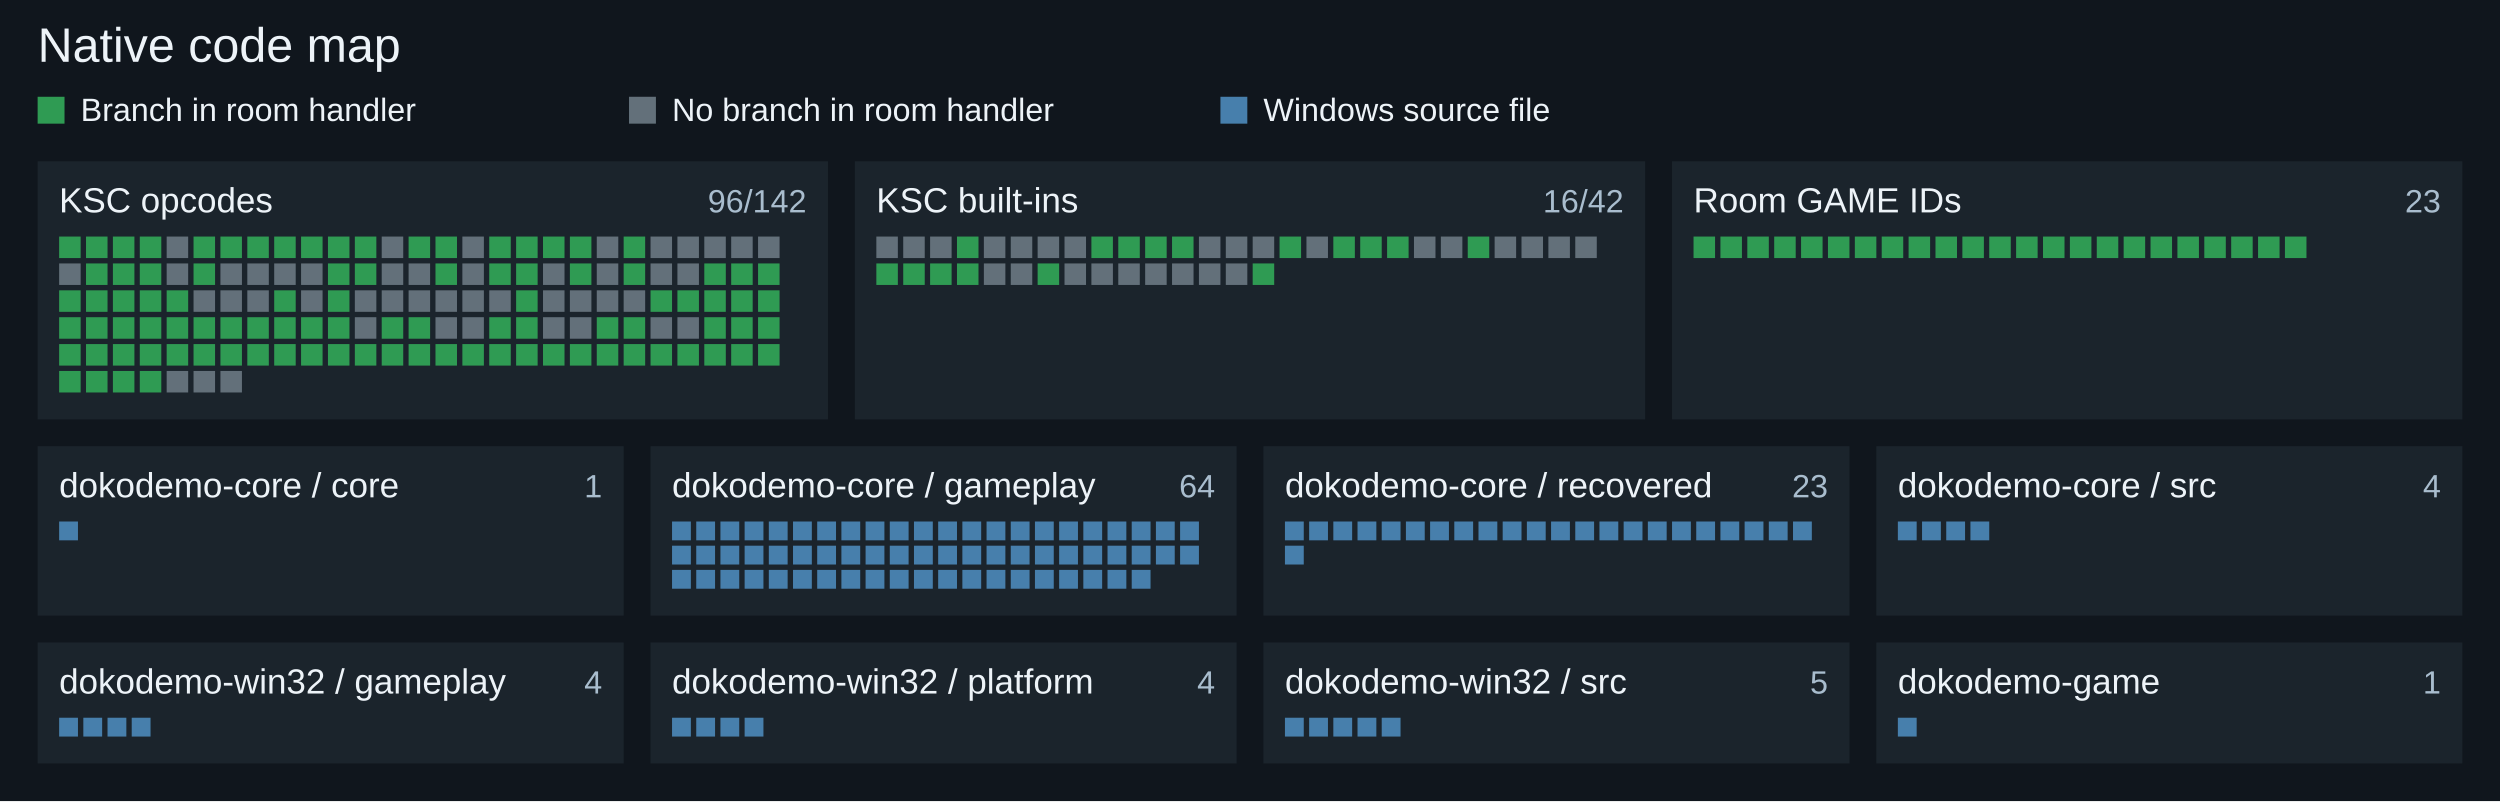
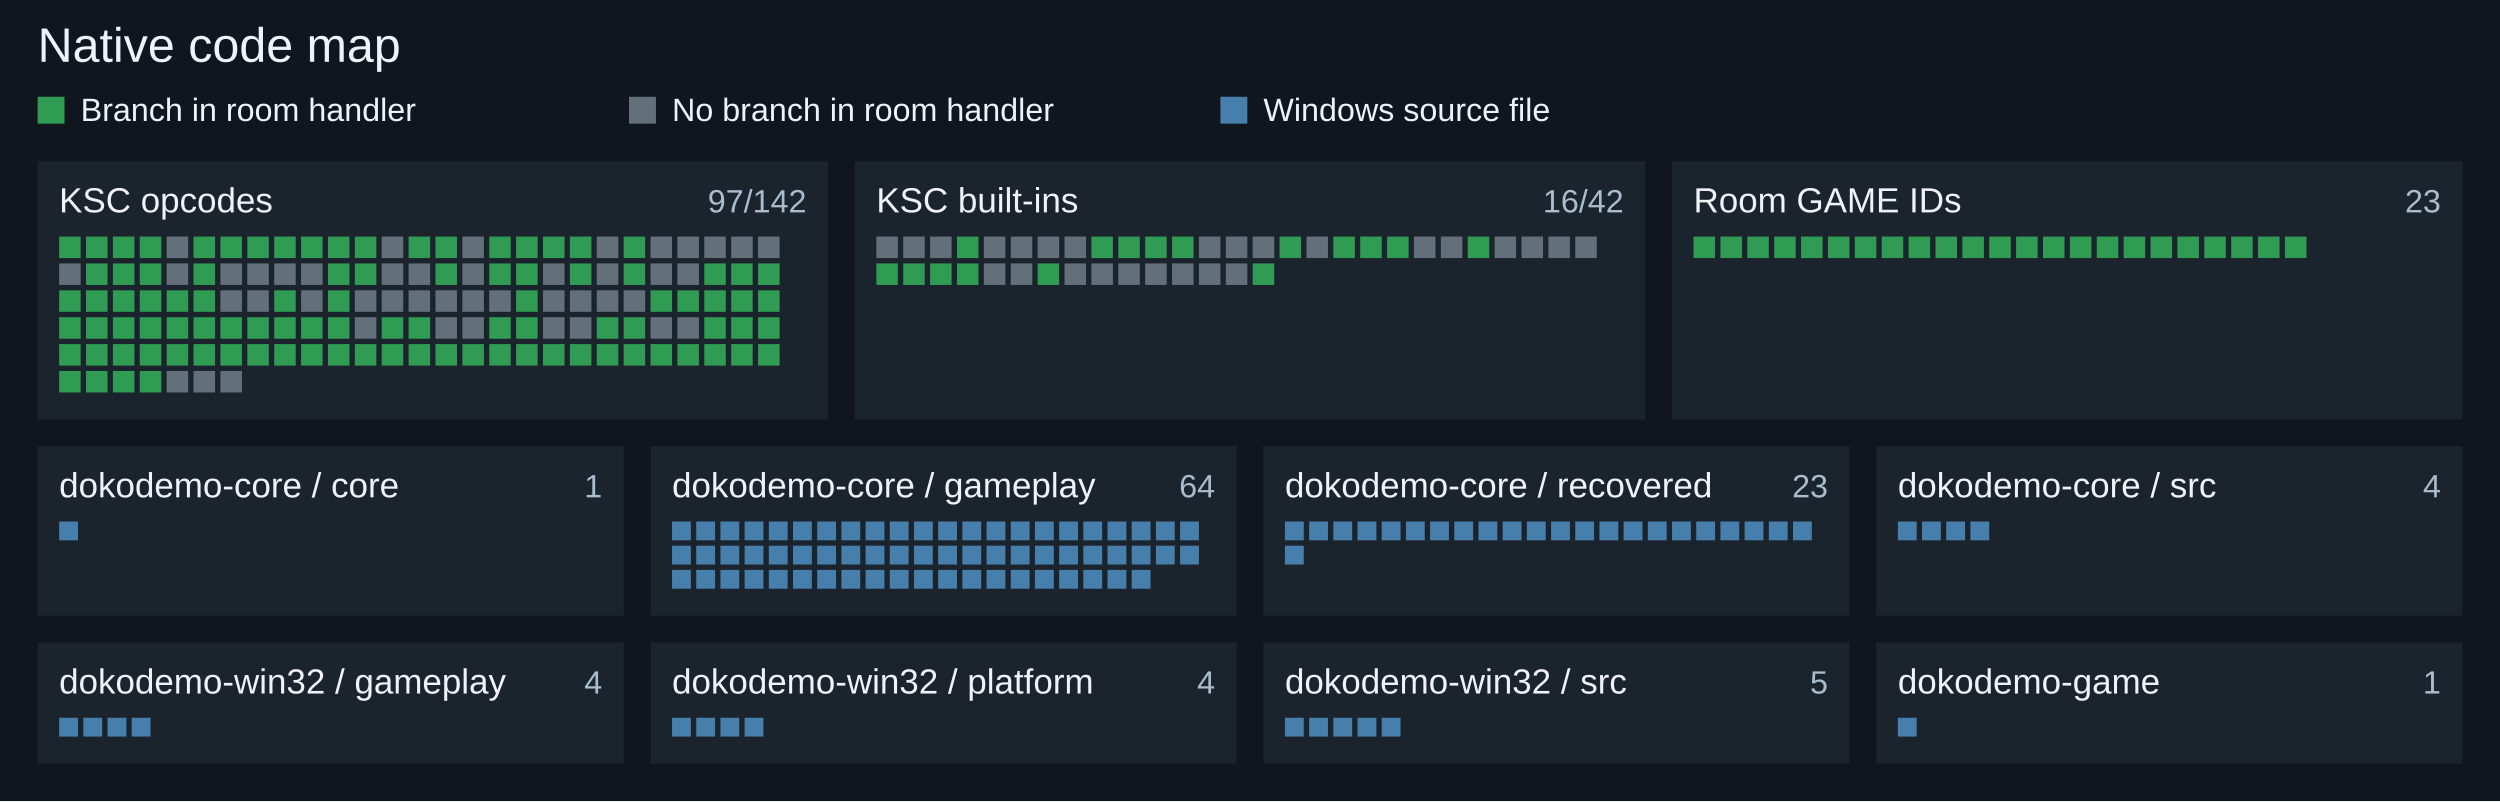
<svg xmlns="http://www.w3.org/2000/svg" width="930" height="298" viewBox="0 0 930 298" role="img" aria-label="Native code map. Each square represents a dispatch ID or Windows source file.">
  <rect x="0" y="0" width="930" height="298" fill="#10161d" />
  <g font-family="Segoe UI, Arial, sans-serif">
    <text x="14" y="23" font-size="18" fill="#edf3f8">Native code map</text>
    <rect x="14" y="36" width="10" height="10" fill="#2f9b53" />
    <text x="30" y="45" font-size="12" fill="#edf3f8">Branch in room handler</text>
    <rect x="234" y="36" width="10" height="10" fill="#63707a" />
    <text x="250" y="45" font-size="12" fill="#edf3f8">No branch in room handler</text>
    <rect x="454" y="36" width="10" height="10" fill="#477fac" />
    <text x="470" y="45" font-size="12" fill="#edf3f8">Windows source file</text>
    <rect x="14" y="60" width="294" height="96" fill="#1b242c" />
    <text x="22" y="79" font-size="13" fill="#edf3f8">KSC opcodes</text>
-     <text x="300" y="79" font-size="12" fill="#a9bdce" text-anchor="end">96/142</text>
+     <text x="300" y="79" font-size="12" fill="#a9bdce" text-anchor="end">97/142</text>
    <rect x="22" y="88" width="8" height="8" fill="#2f9b53" />
    <rect x="32" y="88" width="8" height="8" fill="#2f9b53" />
    <rect x="42" y="88" width="8" height="8" fill="#2f9b53" />
    <rect x="52" y="88" width="8" height="8" fill="#2f9b53" />
    <rect x="62" y="88" width="8" height="8" fill="#63707a" />
    <rect x="72" y="88" width="8" height="8" fill="#2f9b53" />
    <rect x="82" y="88" width="8" height="8" fill="#2f9b53" />
    <rect x="92" y="88" width="8" height="8" fill="#2f9b53" />
    <rect x="102" y="88" width="8" height="8" fill="#2f9b53" />
    <rect x="112" y="88" width="8" height="8" fill="#2f9b53" />
    <rect x="122" y="88" width="8" height="8" fill="#2f9b53" />
    <rect x="132" y="88" width="8" height="8" fill="#2f9b53" />
    <rect x="142" y="88" width="8" height="8" fill="#63707a" />
    <rect x="152" y="88" width="8" height="8" fill="#2f9b53" />
    <rect x="162" y="88" width="8" height="8" fill="#2f9b53" />
    <rect x="172" y="88" width="8" height="8" fill="#63707a" />
    <rect x="182" y="88" width="8" height="8" fill="#2f9b53" />
    <rect x="192" y="88" width="8" height="8" fill="#2f9b53" />
    <rect x="202" y="88" width="8" height="8" fill="#2f9b53" />
    <rect x="212" y="88" width="8" height="8" fill="#2f9b53" />
    <rect x="222" y="88" width="8" height="8" fill="#63707a" />
    <rect x="232" y="88" width="8" height="8" fill="#2f9b53" />
    <rect x="242" y="88" width="8" height="8" fill="#63707a" />
    <rect x="252" y="88" width="8" height="8" fill="#63707a" />
    <rect x="262" y="88" width="8" height="8" fill="#63707a" />
    <rect x="272" y="88" width="8" height="8" fill="#63707a" />
    <rect x="282" y="88" width="8" height="8" fill="#63707a" />
    <rect x="22" y="98" width="8" height="8" fill="#63707a" />
    <rect x="32" y="98" width="8" height="8" fill="#2f9b53" />
    <rect x="42" y="98" width="8" height="8" fill="#2f9b53" />
    <rect x="52" y="98" width="8" height="8" fill="#2f9b53" />
    <rect x="62" y="98" width="8" height="8" fill="#63707a" />
    <rect x="72" y="98" width="8" height="8" fill="#2f9b53" />
    <rect x="82" y="98" width="8" height="8" fill="#63707a" />
    <rect x="92" y="98" width="8" height="8" fill="#63707a" />
    <rect x="102" y="98" width="8" height="8" fill="#63707a" />
    <rect x="112" y="98" width="8" height="8" fill="#63707a" />
    <rect x="122" y="98" width="8" height="8" fill="#2f9b53" />
    <rect x="132" y="98" width="8" height="8" fill="#2f9b53" />
    <rect x="142" y="98" width="8" height="8" fill="#63707a" />
    <rect x="152" y="98" width="8" height="8" fill="#63707a" />
    <rect x="162" y="98" width="8" height="8" fill="#2f9b53" />
    <rect x="172" y="98" width="8" height="8" fill="#63707a" />
    <rect x="182" y="98" width="8" height="8" fill="#2f9b53" />
    <rect x="192" y="98" width="8" height="8" fill="#2f9b53" />
    <rect x="202" y="98" width="8" height="8" fill="#63707a" />
    <rect x="212" y="98" width="8" height="8" fill="#2f9b53" />
    <rect x="222" y="98" width="8" height="8" fill="#63707a" />
    <rect x="232" y="98" width="8" height="8" fill="#2f9b53" />
    <rect x="242" y="98" width="8" height="8" fill="#63707a" />
    <rect x="252" y="98" width="8" height="8" fill="#63707a" />
    <rect x="262" y="98" width="8" height="8" fill="#2f9b53" />
    <rect x="272" y="98" width="8" height="8" fill="#2f9b53" />
    <rect x="282" y="98" width="8" height="8" fill="#2f9b53" />
    <rect x="22" y="108" width="8" height="8" fill="#2f9b53" />
    <rect x="32" y="108" width="8" height="8" fill="#2f9b53" />
    <rect x="42" y="108" width="8" height="8" fill="#2f9b53" />
    <rect x="52" y="108" width="8" height="8" fill="#2f9b53" />
    <rect x="62" y="108" width="8" height="8" fill="#2f9b53" />
-     <rect x="72" y="108" width="8" height="8" fill="#63707a" />
+     <rect x="72" y="108" width="8" height="8" fill="#2f9b53" />
    <rect x="82" y="108" width="8" height="8" fill="#63707a" />
    <rect x="92" y="108" width="8" height="8" fill="#63707a" />
    <rect x="102" y="108" width="8" height="8" fill="#2f9b53" />
    <rect x="112" y="108" width="8" height="8" fill="#63707a" />
    <rect x="122" y="108" width="8" height="8" fill="#2f9b53" />
    <rect x="132" y="108" width="8" height="8" fill="#63707a" />
    <rect x="142" y="108" width="8" height="8" fill="#63707a" />
    <rect x="152" y="108" width="8" height="8" fill="#63707a" />
    <rect x="162" y="108" width="8" height="8" fill="#63707a" />
    <rect x="172" y="108" width="8" height="8" fill="#63707a" />
    <rect x="182" y="108" width="8" height="8" fill="#63707a" />
    <rect x="192" y="108" width="8" height="8" fill="#2f9b53" />
    <rect x="202" y="108" width="8" height="8" fill="#63707a" />
    <rect x="212" y="108" width="8" height="8" fill="#63707a" />
    <rect x="222" y="108" width="8" height="8" fill="#63707a" />
    <rect x="232" y="108" width="8" height="8" fill="#63707a" />
    <rect x="242" y="108" width="8" height="8" fill="#2f9b53" />
    <rect x="252" y="108" width="8" height="8" fill="#2f9b53" />
    <rect x="262" y="108" width="8" height="8" fill="#2f9b53" />
    <rect x="272" y="108" width="8" height="8" fill="#2f9b53" />
    <rect x="282" y="108" width="8" height="8" fill="#2f9b53" />
    <rect x="22" y="118" width="8" height="8" fill="#2f9b53" />
    <rect x="32" y="118" width="8" height="8" fill="#2f9b53" />
    <rect x="42" y="118" width="8" height="8" fill="#2f9b53" />
    <rect x="52" y="118" width="8" height="8" fill="#2f9b53" />
    <rect x="62" y="118" width="8" height="8" fill="#2f9b53" />
    <rect x="72" y="118" width="8" height="8" fill="#2f9b53" />
    <rect x="82" y="118" width="8" height="8" fill="#2f9b53" />
    <rect x="92" y="118" width="8" height="8" fill="#2f9b53" />
    <rect x="102" y="118" width="8" height="8" fill="#2f9b53" />
    <rect x="112" y="118" width="8" height="8" fill="#2f9b53" />
    <rect x="122" y="118" width="8" height="8" fill="#2f9b53" />
    <rect x="132" y="118" width="8" height="8" fill="#63707a" />
    <rect x="142" y="118" width="8" height="8" fill="#2f9b53" />
    <rect x="152" y="118" width="8" height="8" fill="#2f9b53" />
    <rect x="162" y="118" width="8" height="8" fill="#63707a" />
    <rect x="172" y="118" width="8" height="8" fill="#63707a" />
    <rect x="182" y="118" width="8" height="8" fill="#2f9b53" />
    <rect x="192" y="118" width="8" height="8" fill="#2f9b53" />
    <rect x="202" y="118" width="8" height="8" fill="#63707a" />
    <rect x="212" y="118" width="8" height="8" fill="#63707a" />
    <rect x="222" y="118" width="8" height="8" fill="#2f9b53" />
    <rect x="232" y="118" width="8" height="8" fill="#2f9b53" />
    <rect x="242" y="118" width="8" height="8" fill="#63707a" />
    <rect x="252" y="118" width="8" height="8" fill="#63707a" />
    <rect x="262" y="118" width="8" height="8" fill="#2f9b53" />
    <rect x="272" y="118" width="8" height="8" fill="#2f9b53" />
    <rect x="282" y="118" width="8" height="8" fill="#2f9b53" />
    <rect x="22" y="128" width="8" height="8" fill="#2f9b53" />
    <rect x="32" y="128" width="8" height="8" fill="#2f9b53" />
    <rect x="42" y="128" width="8" height="8" fill="#2f9b53" />
    <rect x="52" y="128" width="8" height="8" fill="#2f9b53" />
    <rect x="62" y="128" width="8" height="8" fill="#2f9b53" />
    <rect x="72" y="128" width="8" height="8" fill="#2f9b53" />
    <rect x="82" y="128" width="8" height="8" fill="#2f9b53" />
    <rect x="92" y="128" width="8" height="8" fill="#2f9b53" />
    <rect x="102" y="128" width="8" height="8" fill="#2f9b53" />
    <rect x="112" y="128" width="8" height="8" fill="#2f9b53" />
    <rect x="122" y="128" width="8" height="8" fill="#2f9b53" />
    <rect x="132" y="128" width="8" height="8" fill="#2f9b53" />
    <rect x="142" y="128" width="8" height="8" fill="#2f9b53" />
    <rect x="152" y="128" width="8" height="8" fill="#2f9b53" />
    <rect x="162" y="128" width="8" height="8" fill="#2f9b53" />
    <rect x="172" y="128" width="8" height="8" fill="#2f9b53" />
    <rect x="182" y="128" width="8" height="8" fill="#2f9b53" />
    <rect x="192" y="128" width="8" height="8" fill="#2f9b53" />
    <rect x="202" y="128" width="8" height="8" fill="#2f9b53" />
    <rect x="212" y="128" width="8" height="8" fill="#2f9b53" />
    <rect x="222" y="128" width="8" height="8" fill="#2f9b53" />
    <rect x="232" y="128" width="8" height="8" fill="#2f9b53" />
    <rect x="242" y="128" width="8" height="8" fill="#2f9b53" />
    <rect x="252" y="128" width="8" height="8" fill="#2f9b53" />
    <rect x="262" y="128" width="8" height="8" fill="#2f9b53" />
    <rect x="272" y="128" width="8" height="8" fill="#2f9b53" />
    <rect x="282" y="128" width="8" height="8" fill="#2f9b53" />
    <rect x="22" y="138" width="8" height="8" fill="#2f9b53" />
    <rect x="32" y="138" width="8" height="8" fill="#2f9b53" />
    <rect x="42" y="138" width="8" height="8" fill="#2f9b53" />
    <rect x="52" y="138" width="8" height="8" fill="#2f9b53" />
    <rect x="62" y="138" width="8" height="8" fill="#63707a" />
    <rect x="72" y="138" width="8" height="8" fill="#63707a" />
    <rect x="82" y="138" width="8" height="8" fill="#63707a" />
    <rect x="318" y="60" width="294" height="96" fill="#1b242c" />
    <text x="326" y="79" font-size="13" fill="#edf3f8">KSC built-ins</text>
    <text x="604" y="79" font-size="12" fill="#a9bdce" text-anchor="end">16/42</text>
    <rect x="326" y="88" width="8" height="8" fill="#63707a" />
    <rect x="336" y="88" width="8" height="8" fill="#63707a" />
    <rect x="346" y="88" width="8" height="8" fill="#63707a" />
    <rect x="356" y="88" width="8" height="8" fill="#2f9b53" />
    <rect x="366" y="88" width="8" height="8" fill="#63707a" />
    <rect x="376" y="88" width="8" height="8" fill="#63707a" />
    <rect x="386" y="88" width="8" height="8" fill="#63707a" />
    <rect x="396" y="88" width="8" height="8" fill="#63707a" />
    <rect x="406" y="88" width="8" height="8" fill="#2f9b53" />
    <rect x="416" y="88" width="8" height="8" fill="#2f9b53" />
    <rect x="426" y="88" width="8" height="8" fill="#2f9b53" />
    <rect x="436" y="88" width="8" height="8" fill="#2f9b53" />
    <rect x="446" y="88" width="8" height="8" fill="#63707a" />
    <rect x="456" y="88" width="8" height="8" fill="#63707a" />
    <rect x="466" y="88" width="8" height="8" fill="#63707a" />
    <rect x="476" y="88" width="8" height="8" fill="#2f9b53" />
    <rect x="486" y="88" width="8" height="8" fill="#63707a" />
    <rect x="496" y="88" width="8" height="8" fill="#2f9b53" />
    <rect x="506" y="88" width="8" height="8" fill="#2f9b53" />
    <rect x="516" y="88" width="8" height="8" fill="#2f9b53" />
    <rect x="526" y="88" width="8" height="8" fill="#63707a" />
    <rect x="536" y="88" width="8" height="8" fill="#63707a" />
    <rect x="546" y="88" width="8" height="8" fill="#2f9b53" />
    <rect x="556" y="88" width="8" height="8" fill="#63707a" />
    <rect x="566" y="88" width="8" height="8" fill="#63707a" />
    <rect x="576" y="88" width="8" height="8" fill="#63707a" />
    <rect x="586" y="88" width="8" height="8" fill="#63707a" />
    <rect x="326" y="98" width="8" height="8" fill="#2f9b53" />
    <rect x="336" y="98" width="8" height="8" fill="#2f9b53" />
    <rect x="346" y="98" width="8" height="8" fill="#2f9b53" />
    <rect x="356" y="98" width="8" height="8" fill="#2f9b53" />
    <rect x="366" y="98" width="8" height="8" fill="#63707a" />
    <rect x="376" y="98" width="8" height="8" fill="#63707a" />
    <rect x="386" y="98" width="8" height="8" fill="#2f9b53" />
    <rect x="396" y="98" width="8" height="8" fill="#63707a" />
    <rect x="406" y="98" width="8" height="8" fill="#63707a" />
    <rect x="416" y="98" width="8" height="8" fill="#63707a" />
    <rect x="426" y="98" width="8" height="8" fill="#63707a" />
    <rect x="436" y="98" width="8" height="8" fill="#63707a" />
    <rect x="446" y="98" width="8" height="8" fill="#63707a" />
    <rect x="456" y="98" width="8" height="8" fill="#63707a" />
    <rect x="466" y="98" width="8" height="8" fill="#2f9b53" />
    <rect x="622" y="60" width="294" height="96" fill="#1b242c" />
    <text x="630" y="79" font-size="13" fill="#edf3f8">Room GAME IDs</text>
    <text x="908" y="79" font-size="12" fill="#a9bdce" text-anchor="end">23</text>
    <rect x="630" y="88" width="8" height="8" fill="#2f9b53" />
    <rect x="640" y="88" width="8" height="8" fill="#2f9b53" />
    <rect x="650" y="88" width="8" height="8" fill="#2f9b53" />
    <rect x="660" y="88" width="8" height="8" fill="#2f9b53" />
    <rect x="670" y="88" width="8" height="8" fill="#2f9b53" />
    <rect x="680" y="88" width="8" height="8" fill="#2f9b53" />
    <rect x="690" y="88" width="8" height="8" fill="#2f9b53" />
    <rect x="700" y="88" width="8" height="8" fill="#2f9b53" />
    <rect x="710" y="88" width="8" height="8" fill="#2f9b53" />
    <rect x="720" y="88" width="8" height="8" fill="#2f9b53" />
    <rect x="730" y="88" width="8" height="8" fill="#2f9b53" />
    <rect x="740" y="88" width="8" height="8" fill="#2f9b53" />
    <rect x="750" y="88" width="8" height="8" fill="#2f9b53" />
    <rect x="760" y="88" width="8" height="8" fill="#2f9b53" />
    <rect x="770" y="88" width="8" height="8" fill="#2f9b53" />
    <rect x="780" y="88" width="8" height="8" fill="#2f9b53" />
    <rect x="790" y="88" width="8" height="8" fill="#2f9b53" />
    <rect x="800" y="88" width="8" height="8" fill="#2f9b53" />
    <rect x="810" y="88" width="8" height="8" fill="#2f9b53" />
    <rect x="820" y="88" width="8" height="8" fill="#2f9b53" />
    <rect x="830" y="88" width="8" height="8" fill="#2f9b53" />
    <rect x="840" y="88" width="8" height="8" fill="#2f9b53" />
    <rect x="850" y="88" width="8" height="8" fill="#2f9b53" />
    <rect x="14" y="166" width="218" height="63" fill="#1b242c" />
    <text x="22" y="185" font-size="13" fill="#edf3f8">dokodemo-core / core</text>
    <text x="224" y="185" font-size="12" fill="#a9bdce" text-anchor="end">1</text>
    <rect x="22" y="194" width="7" height="7" fill="#477fac" />
    <rect x="242" y="166" width="218" height="63" fill="#1b242c" />
    <text x="250" y="185" font-size="13" fill="#edf3f8">dokodemo-core / gameplay</text>
    <text x="452" y="185" font-size="12" fill="#a9bdce" text-anchor="end">64</text>
    <rect x="250" y="194" width="7" height="7" fill="#477fac" />
    <rect x="259" y="194" width="7" height="7" fill="#477fac" />
    <rect x="268" y="194" width="7" height="7" fill="#477fac" />
    <rect x="277" y="194" width="7" height="7" fill="#477fac" />
    <rect x="286" y="194" width="7" height="7" fill="#477fac" />
    <rect x="295" y="194" width="7" height="7" fill="#477fac" />
    <rect x="304" y="194" width="7" height="7" fill="#477fac" />
    <rect x="313" y="194" width="7" height="7" fill="#477fac" />
    <rect x="322" y="194" width="7" height="7" fill="#477fac" />
    <rect x="331" y="194" width="7" height="7" fill="#477fac" />
    <rect x="340" y="194" width="7" height="7" fill="#477fac" />
    <rect x="349" y="194" width="7" height="7" fill="#477fac" />
    <rect x="358" y="194" width="7" height="7" fill="#477fac" />
    <rect x="367" y="194" width="7" height="7" fill="#477fac" />
    <rect x="376" y="194" width="7" height="7" fill="#477fac" />
    <rect x="385" y="194" width="7" height="7" fill="#477fac" />
    <rect x="394" y="194" width="7" height="7" fill="#477fac" />
    <rect x="403" y="194" width="7" height="7" fill="#477fac" />
    <rect x="412" y="194" width="7" height="7" fill="#477fac" />
    <rect x="421" y="194" width="7" height="7" fill="#477fac" />
    <rect x="430" y="194" width="7" height="7" fill="#477fac" />
    <rect x="439" y="194" width="7" height="7" fill="#477fac" />
    <rect x="250" y="203" width="7" height="7" fill="#477fac" />
    <rect x="259" y="203" width="7" height="7" fill="#477fac" />
    <rect x="268" y="203" width="7" height="7" fill="#477fac" />
    <rect x="277" y="203" width="7" height="7" fill="#477fac" />
    <rect x="286" y="203" width="7" height="7" fill="#477fac" />
    <rect x="295" y="203" width="7" height="7" fill="#477fac" />
    <rect x="304" y="203" width="7" height="7" fill="#477fac" />
    <rect x="313" y="203" width="7" height="7" fill="#477fac" />
    <rect x="322" y="203" width="7" height="7" fill="#477fac" />
    <rect x="331" y="203" width="7" height="7" fill="#477fac" />
    <rect x="340" y="203" width="7" height="7" fill="#477fac" />
    <rect x="349" y="203" width="7" height="7" fill="#477fac" />
    <rect x="358" y="203" width="7" height="7" fill="#477fac" />
    <rect x="367" y="203" width="7" height="7" fill="#477fac" />
    <rect x="376" y="203" width="7" height="7" fill="#477fac" />
    <rect x="385" y="203" width="7" height="7" fill="#477fac" />
    <rect x="394" y="203" width="7" height="7" fill="#477fac" />
    <rect x="403" y="203" width="7" height="7" fill="#477fac" />
    <rect x="412" y="203" width="7" height="7" fill="#477fac" />
    <rect x="421" y="203" width="7" height="7" fill="#477fac" />
    <rect x="430" y="203" width="7" height="7" fill="#477fac" />
    <rect x="439" y="203" width="7" height="7" fill="#477fac" />
    <rect x="250" y="212" width="7" height="7" fill="#477fac" />
    <rect x="259" y="212" width="7" height="7" fill="#477fac" />
    <rect x="268" y="212" width="7" height="7" fill="#477fac" />
    <rect x="277" y="212" width="7" height="7" fill="#477fac" />
    <rect x="286" y="212" width="7" height="7" fill="#477fac" />
    <rect x="295" y="212" width="7" height="7" fill="#477fac" />
    <rect x="304" y="212" width="7" height="7" fill="#477fac" />
    <rect x="313" y="212" width="7" height="7" fill="#477fac" />
    <rect x="322" y="212" width="7" height="7" fill="#477fac" />
    <rect x="331" y="212" width="7" height="7" fill="#477fac" />
    <rect x="340" y="212" width="7" height="7" fill="#477fac" />
    <rect x="349" y="212" width="7" height="7" fill="#477fac" />
    <rect x="358" y="212" width="7" height="7" fill="#477fac" />
    <rect x="367" y="212" width="7" height="7" fill="#477fac" />
    <rect x="376" y="212" width="7" height="7" fill="#477fac" />
    <rect x="385" y="212" width="7" height="7" fill="#477fac" />
    <rect x="394" y="212" width="7" height="7" fill="#477fac" />
    <rect x="403" y="212" width="7" height="7" fill="#477fac" />
    <rect x="412" y="212" width="7" height="7" fill="#477fac" />
    <rect x="421" y="212" width="7" height="7" fill="#477fac" />
    <rect x="470" y="166" width="218" height="63" fill="#1b242c" />
    <text x="478" y="185" font-size="13" fill="#edf3f8">dokodemo-core / recovered</text>
    <text x="680" y="185" font-size="12" fill="#a9bdce" text-anchor="end">23</text>
    <rect x="478" y="194" width="7" height="7" fill="#477fac" />
    <rect x="487" y="194" width="7" height="7" fill="#477fac" />
    <rect x="496" y="194" width="7" height="7" fill="#477fac" />
    <rect x="505" y="194" width="7" height="7" fill="#477fac" />
    <rect x="514" y="194" width="7" height="7" fill="#477fac" />
    <rect x="523" y="194" width="7" height="7" fill="#477fac" />
    <rect x="532" y="194" width="7" height="7" fill="#477fac" />
    <rect x="541" y="194" width="7" height="7" fill="#477fac" />
    <rect x="550" y="194" width="7" height="7" fill="#477fac" />
    <rect x="559" y="194" width="7" height="7" fill="#477fac" />
    <rect x="568" y="194" width="7" height="7" fill="#477fac" />
    <rect x="577" y="194" width="7" height="7" fill="#477fac" />
    <rect x="586" y="194" width="7" height="7" fill="#477fac" />
    <rect x="595" y="194" width="7" height="7" fill="#477fac" />
    <rect x="604" y="194" width="7" height="7" fill="#477fac" />
    <rect x="613" y="194" width="7" height="7" fill="#477fac" />
    <rect x="622" y="194" width="7" height="7" fill="#477fac" />
    <rect x="631" y="194" width="7" height="7" fill="#477fac" />
    <rect x="640" y="194" width="7" height="7" fill="#477fac" />
    <rect x="649" y="194" width="7" height="7" fill="#477fac" />
    <rect x="658" y="194" width="7" height="7" fill="#477fac" />
    <rect x="667" y="194" width="7" height="7" fill="#477fac" />
    <rect x="478" y="203" width="7" height="7" fill="#477fac" />
    <rect x="698" y="166" width="218" height="63" fill="#1b242c" />
    <text x="706" y="185" font-size="13" fill="#edf3f8">dokodemo-core / src</text>
    <text x="908" y="185" font-size="12" fill="#a9bdce" text-anchor="end">4</text>
    <rect x="706" y="194" width="7" height="7" fill="#477fac" />
    <rect x="715" y="194" width="7" height="7" fill="#477fac" />
    <rect x="724" y="194" width="7" height="7" fill="#477fac" />
    <rect x="733" y="194" width="7" height="7" fill="#477fac" />
    <rect x="14" y="239" width="218" height="45" fill="#1b242c" />
    <text x="22" y="258" font-size="13" fill="#edf3f8">dokodemo-win32 / gameplay</text>
    <text x="224" y="258" font-size="12" fill="#a9bdce" text-anchor="end">4</text>
    <rect x="22" y="267" width="7" height="7" fill="#477fac" />
    <rect x="31" y="267" width="7" height="7" fill="#477fac" />
    <rect x="40" y="267" width="7" height="7" fill="#477fac" />
    <rect x="49" y="267" width="7" height="7" fill="#477fac" />
    <rect x="242" y="239" width="218" height="45" fill="#1b242c" />
    <text x="250" y="258" font-size="13" fill="#edf3f8">dokodemo-win32 / platform</text>
    <text x="452" y="258" font-size="12" fill="#a9bdce" text-anchor="end">4</text>
    <rect x="250" y="267" width="7" height="7" fill="#477fac" />
    <rect x="259" y="267" width="7" height="7" fill="#477fac" />
    <rect x="268" y="267" width="7" height="7" fill="#477fac" />
    <rect x="277" y="267" width="7" height="7" fill="#477fac" />
    <rect x="470" y="239" width="218" height="45" fill="#1b242c" />
    <text x="478" y="258" font-size="13" fill="#edf3f8">dokodemo-win32 / src</text>
    <text x="680" y="258" font-size="12" fill="#a9bdce" text-anchor="end">5</text>
    <rect x="478" y="267" width="7" height="7" fill="#477fac" />
    <rect x="487" y="267" width="7" height="7" fill="#477fac" />
    <rect x="496" y="267" width="7" height="7" fill="#477fac" />
    <rect x="505" y="267" width="7" height="7" fill="#477fac" />
    <rect x="514" y="267" width="7" height="7" fill="#477fac" />
    <rect x="698" y="239" width="218" height="45" fill="#1b242c" />
    <text x="706" y="258" font-size="13" fill="#edf3f8">dokodemo-game</text>
    <text x="908" y="258" font-size="12" fill="#a9bdce" text-anchor="end">1</text>
    <rect x="706" y="267" width="7" height="7" fill="#477fac" />
  </g>
</svg>
